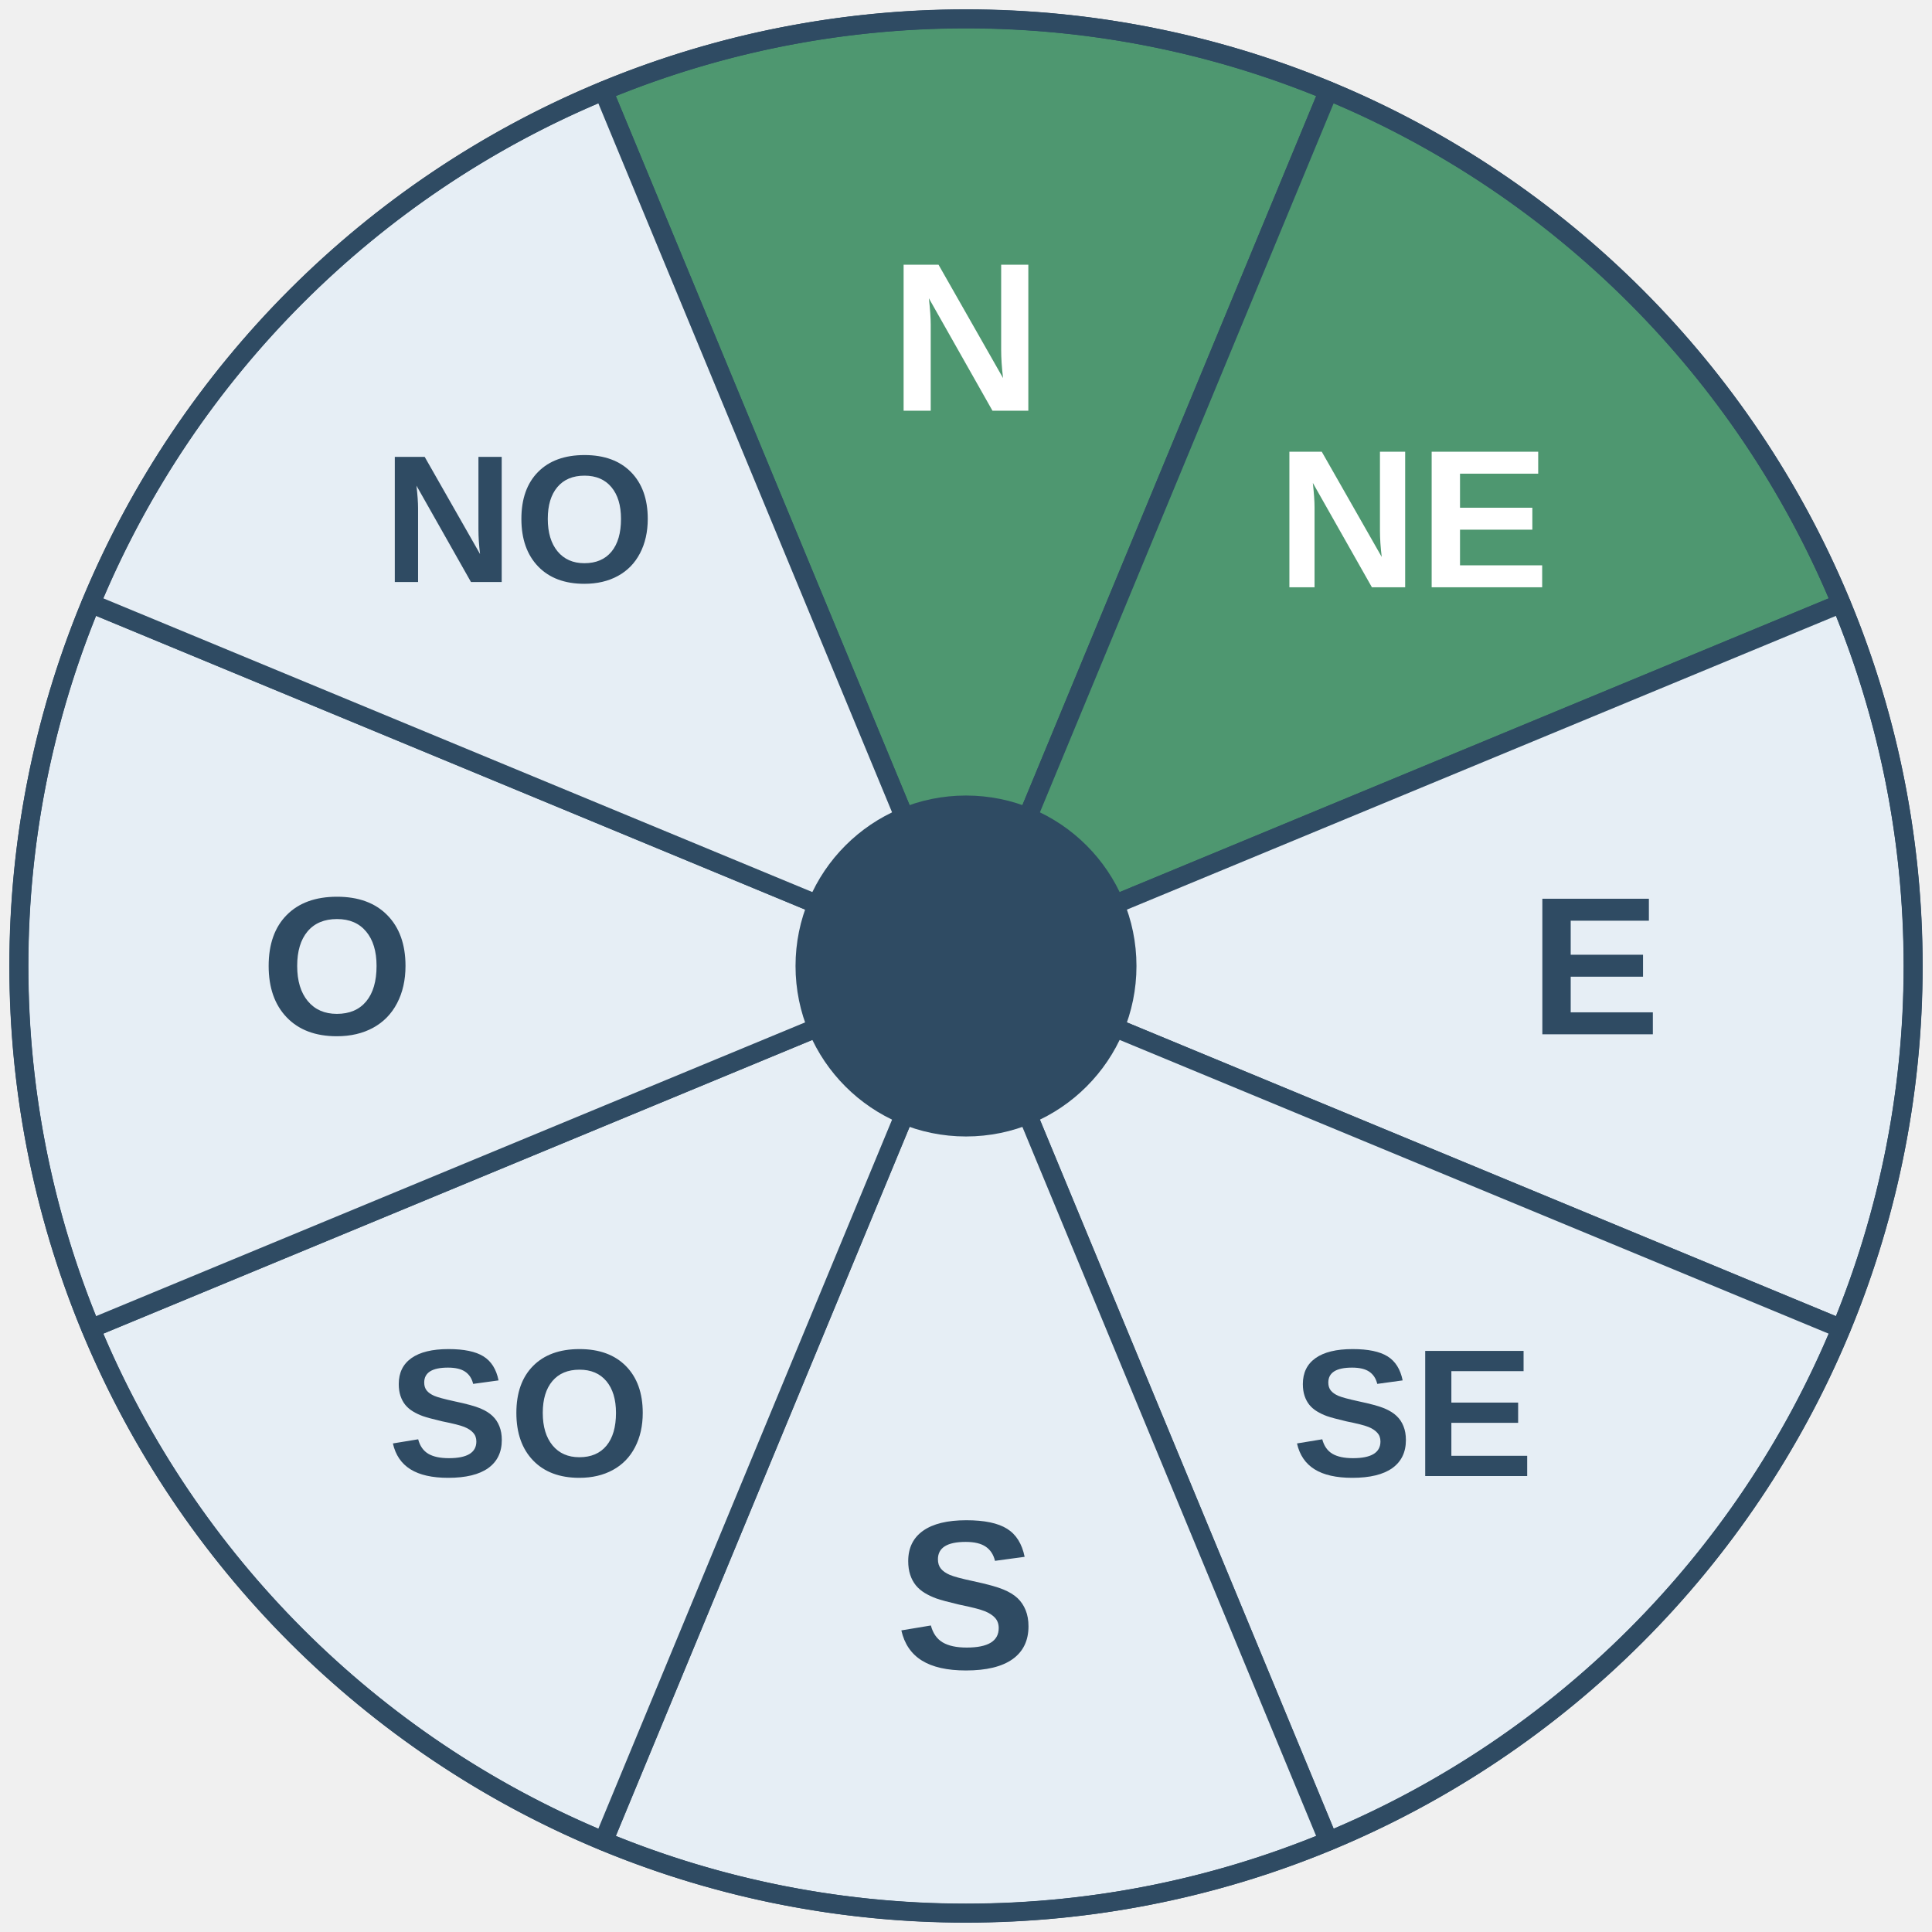
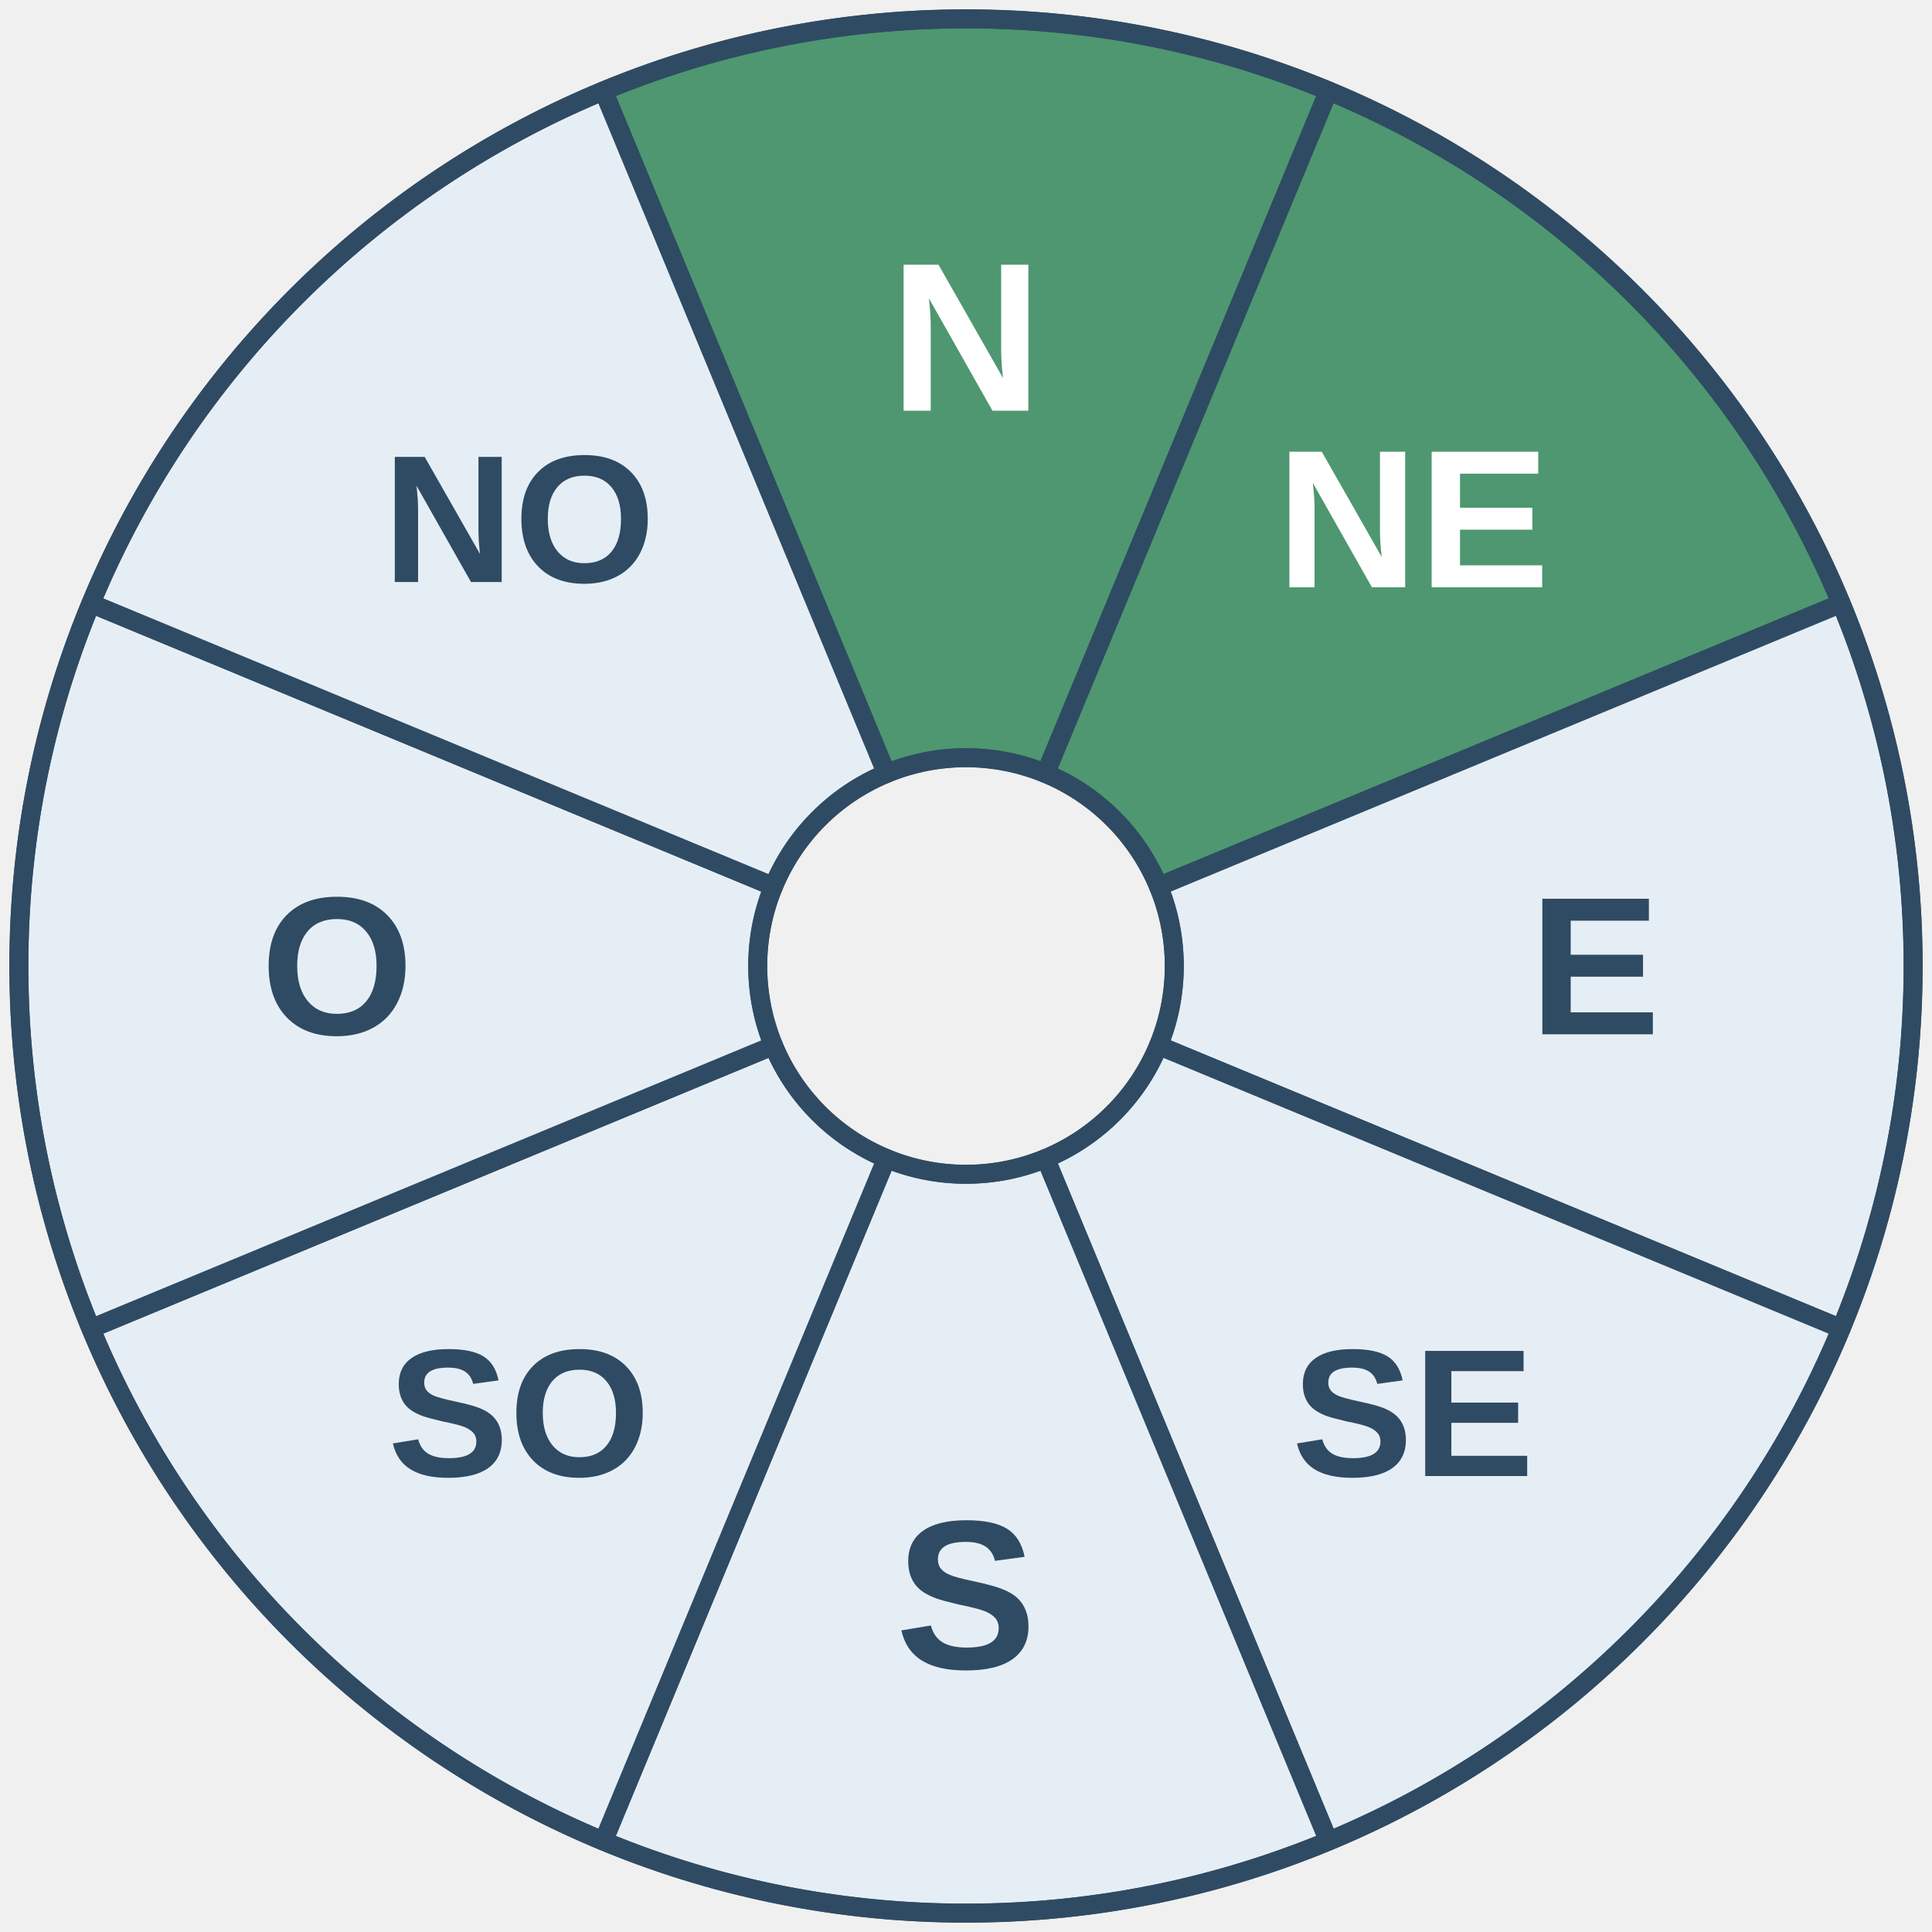
<svg xmlns="http://www.w3.org/2000/svg" width="680" height="680" viewBox="85 85 510 510">
-   <path d="M340 340 L244.3 109.0 A250 250 0 0 1 435.7 109.0 Z" fill="#4E9770" stroke="#2F4B63" stroke-width="5" stroke-linejoin="round" />
-   <path d="M340 340 L435.7 109.0 A250 250 0 0 1 571.0 244.3 Z" fill="#4E9770" stroke="#2F4B63" stroke-width="5" stroke-linejoin="round" />
-   <path d="M340 340 L571.0 244.3 A250 250 0 0 1 571.0 435.7 Z" fill="#E4EEF6" fill-opacity="0.82" stroke="#2F4B63" stroke-width="5" stroke-linejoin="round" />
-   <path d="M340 340 L571.0 435.7 A250 250 0 0 1 435.7 571.0 Z" fill="#E4EEF6" fill-opacity="0.82" stroke="#2F4B63" stroke-width="5" stroke-linejoin="round" />
-   <path d="M340 340 L435.7 571.0 A250 250 0 0 1 244.3 571.0 Z" fill="#E4EEF6" fill-opacity="0.82" stroke="#2F4B63" stroke-width="5" stroke-linejoin="round" />
-   <path d="M340 340 L244.3 571.0 A250 250 0 0 1 109.0 435.7 Z" fill="#E4EEF6" fill-opacity="0.82" stroke="#2F4B63" stroke-width="5" stroke-linejoin="round" />
-   <path d="M340 340 L109.0 435.7 A250 250 0 0 1 109.0 244.3 Z" fill="#E4EEF6" fill-opacity="0.82" stroke="#2F4B63" stroke-width="5" stroke-linejoin="round" />
-   <path d="M340 340 L109.0 244.3 A250 250 0 0 1 244.3 109.0 Z" fill="#E4EEF6" fill-opacity="0.82" stroke="#2F4B63" stroke-width="5" stroke-linejoin="round" />
+   <path d="M244.3 109.0 A250 250 0 0 1 435.7 109.0 L361.0 289.2 A55 55 0 0 0 319.0 289.2 Z" fill="#4E9770" stroke="#2F4B63" stroke-width="5" stroke-linejoin="round" />
+   <path d="M435.7 109.0 A250 250 0 0 1 571.0 244.3 L390.8 319.0 A55 55 0 0 0 361.0 289.2 Z" fill="#4E9770" stroke="#2F4B63" stroke-width="5" stroke-linejoin="round" />
+   <path d="M571.0 244.3 A250 250 0 0 1 571.0 435.7 L390.8 361.0 A55 55 0 0 0 390.8 319.0 Z" fill="#E4EEF6" fill-opacity="0.82" stroke="#2F4B63" stroke-width="5" stroke-linejoin="round" />
+   <path d="M571.0 435.7 A250 250 0 0 1 435.7 571.0 L361.0 390.8 A55 55 0 0 0 390.8 361.0 Z" fill="#E4EEF6" fill-opacity="0.82" stroke="#2F4B63" stroke-width="5" stroke-linejoin="round" />
+   <path d="M435.7 571.0 A250 250 0 0 1 244.3 571.0 L319.0 390.8 A55 55 0 0 0 361.0 390.8 Z" fill="#E4EEF6" fill-opacity="0.82" stroke="#2F4B63" stroke-width="5" stroke-linejoin="round" />
+   <path d="M244.3 571.0 A250 250 0 0 1 109.0 435.7 L289.2 361.0 A55 55 0 0 0 319.0 390.8 Z" fill="#E4EEF6" fill-opacity="0.82" stroke="#2F4B63" stroke-width="5" stroke-linejoin="round" />
+   <path d="M109.0 435.7 A250 250 0 0 1 109.0 244.3 L289.2 319.0 A55 55 0 0 0 289.2 361.0 Z" fill="#E4EEF6" fill-opacity="0.82" stroke="#2F4B63" stroke-width="5" stroke-linejoin="round" />
+   <path d="M109.0 244.3 A250 250 0 0 1 244.3 109.0 L319.0 289.2 A55 55 0 0 0 289.2 319.0 Z" fill="#E4EEF6" fill-opacity="0.82" stroke="#2F4B63" stroke-width="5" stroke-linejoin="round" />
  <circle cx="340" cy="340" r="250" fill="none" stroke="#2F4B63" stroke-width="5" />
-   <circle cx="340" cy="340" r="45" fill="#2F4B63" />
+   <circle cx="340" cy="340" r="55" fill="none" stroke="#2F4B63" stroke-width="5" />
  <text x="340" y="174" text-anchor="middle" dominant-baseline="central" fill="#ffffff" font-family="Arial, Helvetica, sans-serif" font-size="56" font-weight="700">N</text>
  <text x="458" y="222" text-anchor="middle" dominant-baseline="central" fill="#ffffff" font-family="Arial, Helvetica, sans-serif" font-size="52" font-weight="700">NE</text>
  <text x="506" y="340" text-anchor="middle" dominant-baseline="central" fill="#2F4B63" font-family="Arial, Helvetica, sans-serif" font-size="52" font-weight="700">E</text>
  <text x="458" y="458" text-anchor="middle" dominant-baseline="central" fill="#2F4B63" font-family="Arial, Helvetica, sans-serif" font-size="48" font-weight="700">SE</text>
  <text x="340" y="506" text-anchor="middle" dominant-baseline="central" fill="#2F4B63" font-family="Arial, Helvetica, sans-serif" font-size="56" font-weight="700">S</text>
  <text x="222" y="458" text-anchor="middle" dominant-baseline="central" fill="#2F4B63" font-family="Arial, Helvetica, sans-serif" font-size="48" font-weight="700">SO</text>
  <text x="174" y="340" text-anchor="middle" dominant-baseline="central" fill="#2F4B63" font-family="Arial, Helvetica, sans-serif" font-size="52" font-weight="700">O</text>
  <text x="222" y="222" text-anchor="middle" dominant-baseline="central" fill="#2F4B63" font-family="Arial, Helvetica, sans-serif" font-size="48" font-weight="700">NO</text>
</svg>
